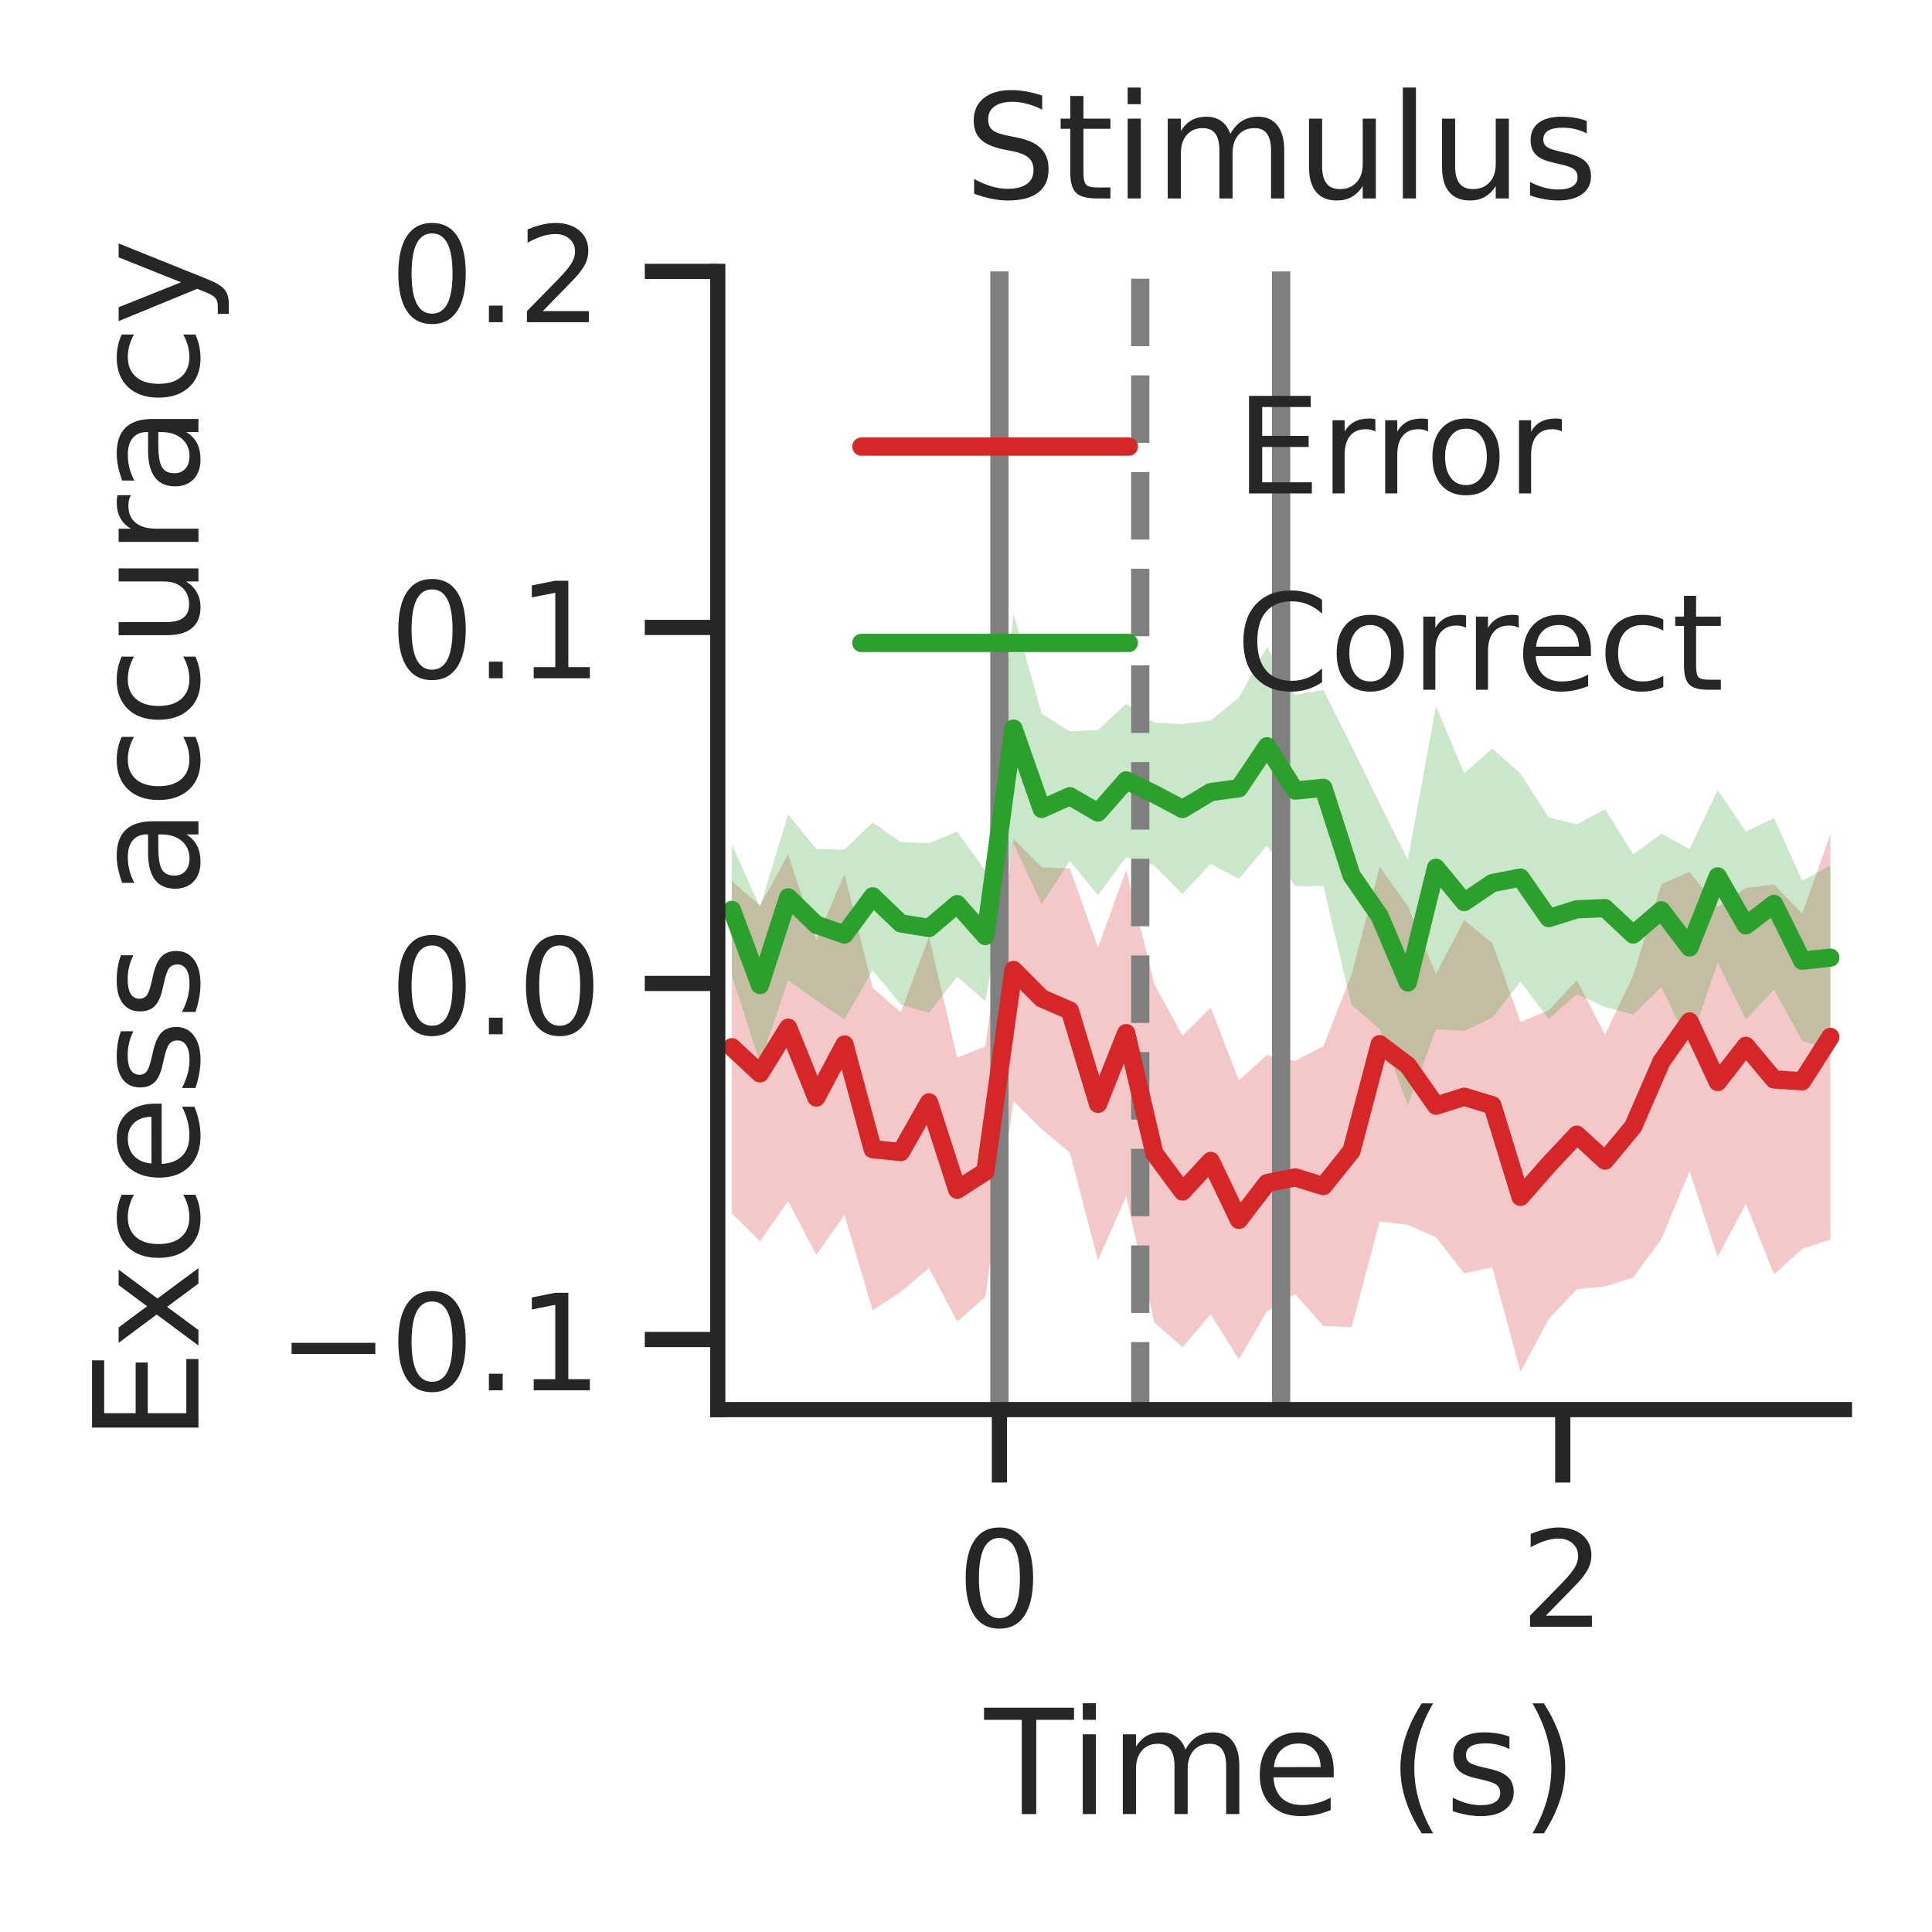
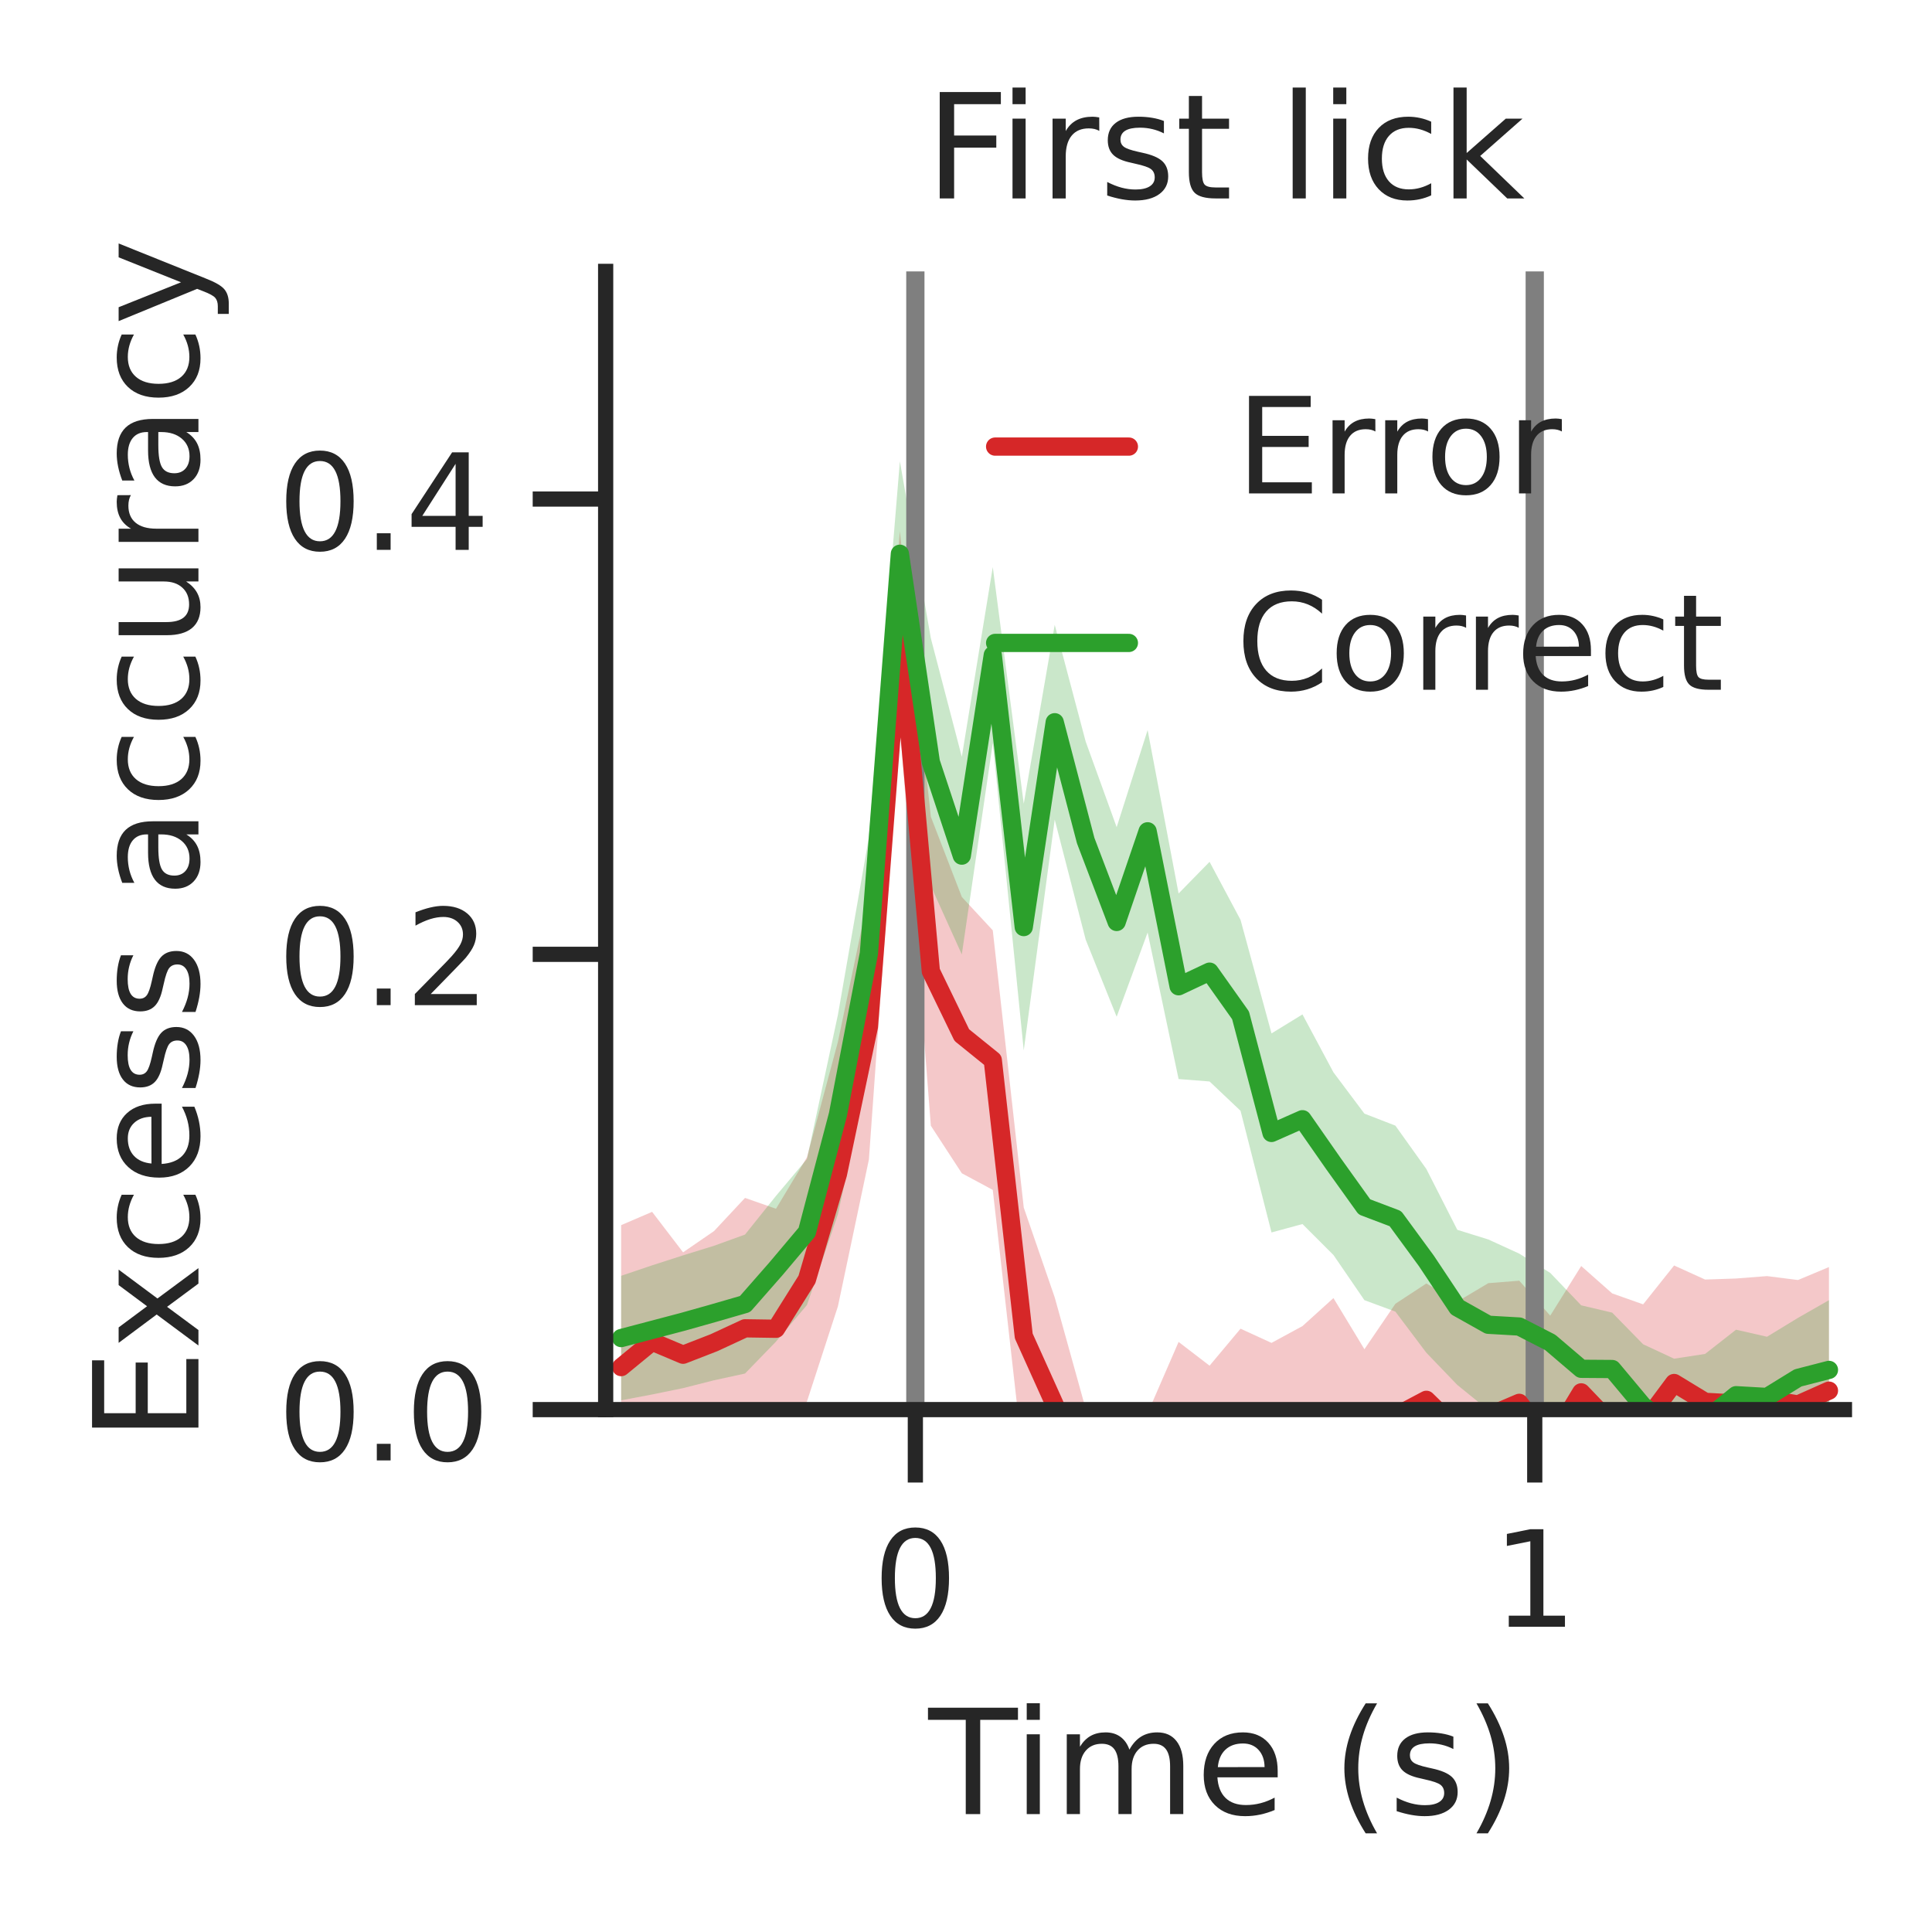
<svg xmlns="http://www.w3.org/2000/svg" xmlns:xlink="http://www.w3.org/1999/xlink" width="158.88pt" height="158.88pt" viewBox="0 0 158.88 158.88" version="1.1">
  <defs>
    <style type="text/css">*{stroke-linejoin: round; stroke-linecap: butt}</style>
  </defs>
  <g id="figure_1">
    <g id="patch_1">
      <path d="M 0 158.88  L 158.88 158.88  L 158.88 0  L 0 0  z " style="fill: #ffffff" />
    </g>
    <g id="axes_1">
      <g id="patch_2">
-         <path d="M 59.025 115.92  L 151.68 115.92  L 151.68 22.318  L 59.025 22.318  z " style="fill: #ffffff" />
+         <path d="M 49.807 115.92  L 151.68 115.92  L 151.68 22.318  L 49.807 22.318  z " style="fill: #ffffff" />
      </g>
      <g id="matplotlib.axis_1">
        <g id="xtick_1">
          <g id="line2d_1">
            <defs>
-               <path id="mbf36d25859" d="M 0 0  L 0 6  " style="stroke: #262626; stroke-width: 1.25" />
-             </defs>
-             <g>
-               <use xlink:href="#mbf36d25859" x="82.189" y="115.92" style="fill: #262626; stroke: #262626; stroke-width: 1.25" />
+               <path id="m03f73071b4" d="M 0 0  L 0 6  " style="stroke: #262626; stroke-width: 1.25" />
+             </defs>
+             <g>
+               <use xlink:href="#m03f73071b4" x="75.275" y="115.92" style="fill: #262626; stroke: #262626; stroke-width: 1.25" />
            </g>
          </g>
          <g id="text_1">
-             <g style="fill: #262626" transform="translate(78.68914 133.7781) scale(0.11 -0.11)">
+             <g style="fill: #262626" transform="translate(71.7759 133.7781) scale(0.11 -0.11)">
              <defs>
                <path id="DejaVuSans-30" d="M 2034 4250  Q 1547 4250 1301 3770  Q 1056 3291 1056 2328  Q 1056 1369 1301 889  Q 1547 409 2034 409  Q 2525 409 2770 889  Q 3016 1369 3016 2328  Q 3016 3291 2770 3770  Q 2525 4250 2034 4250  z M 2034 4750  Q 2819 4750 3233 4129  Q 3647 3509 3647 2328  Q 3647 1150 3233 529  Q 2819 -91 2034 -91  Q 1250 -91 836 529  Q 422 1150 422 2328  Q 422 3509 836 4129  Q 1250 4750 2034 4750  z " transform="scale(0.015625)" />
              </defs>
              <use xlink:href="#DejaVuSans-30" />
            </g>
          </g>
        </g>
        <g id="xtick_2">
          <g id="line2d_2">
            <g>
-               <use xlink:href="#mbf36d25859" x="128.516" y="115.92" style="fill: #262626; stroke: #262626; stroke-width: 1.25" />
+               <use xlink:href="#m03f73071b4" x="126.211" y="115.92" style="fill: #262626; stroke: #262626; stroke-width: 1.25" />
            </g>
          </g>
          <g id="text_2">
-             <g style="fill: #262626" transform="translate(125.0165 133.7781) scale(0.11 -0.11)">
-               <defs>
-                 <path id="DejaVuSans-32" d="M 1228 531  L 3431 531  L 3431 0  L 469 0  L 469 531  Q 828 903 1448 1529  Q 2069 2156 2228 2338  Q 2531 2678 2651 2914  Q 2772 3150 2772 3378  Q 2772 3750 2511 3984  Q 2250 4219 1831 4219  Q 1534 4219 1204 4116  Q 875 4013 500 3803  L 500 4441  Q 881 4594 1212 4672  Q 1544 4750 1819 4750  Q 2544 4750 2975 4387  Q 3406 4025 3406 3419  Q 3406 3131 3298 2873  Q 3191 2616 2906 2266  Q 2828 2175 2409 1742  Q 1991 1309 1228 531  z " transform="scale(0.015625)" />
-               </defs>
-               <use xlink:href="#DejaVuSans-32" />
+             <g style="fill: #262626" transform="translate(122.7121 133.7781) scale(0.11 -0.11)">
+               <defs>
+                 <path id="DejaVuSans-31" d="M 794 531  L 1825 531  L 1825 4091  L 703 3866  L 703 4441  L 1819 4666  L 2450 4666  L 2450 531  L 3481 531  L 3481 0  L 794 0  L 794 531  z " transform="scale(0.015625)" />
+               </defs>
+               <use xlink:href="#DejaVuSans-31" />
            </g>
          </g>
        </g>
        <g id="text_3">
-           <g style="fill: #262626" transform="translate(80.95749 149.1839) scale(0.12 -0.12)">
+           <g style="fill: #262626" transform="translate(76.34867 149.1839) scale(0.12 -0.12)">
            <defs>
              <path id="DejaVuSans-54" d="M -19 4666  L 3928 4666  L 3928 4134  L 2272 4134  L 2272 0  L 1638 0  L 1638 4134  L -19 4134  L -19 4666  z " transform="scale(0.015625)" />
              <path id="DejaVuSans-69" d="M 603 3500  L 1178 3500  L 1178 0  L 603 0  L 603 3500  z M 603 4863  L 1178 4863  L 1178 4134  L 603 4134  L 603 4863  z " transform="scale(0.015625)" />
              <path id="DejaVuSans-6d" d="M 3328 2828  Q 3544 3216 3844 3400  Q 4144 3584 4550 3584  Q 5097 3584 5394 3201  Q 5691 2819 5691 2113  L 5691 0  L 5113 0  L 5113 2094  Q 5113 2597 4934 2840  Q 4756 3084 4391 3084  Q 3944 3084 3684 2787  Q 3425 2491 3425 1978  L 3425 0  L 2847 0  L 2847 2094  Q 2847 2600 2669 2842  Q 2491 3084 2119 3084  Q 1678 3084 1418 2786  Q 1159 2488 1159 1978  L 1159 0  L 581 0  L 581 3500  L 1159 3500  L 1159 2956  Q 1356 3278 1631 3431  Q 1906 3584 2284 3584  Q 2666 3584 2933 3390  Q 3200 3197 3328 2828  z " transform="scale(0.015625)" />
              <path id="DejaVuSans-65" d="M 3597 1894  L 3597 1613  L 953 1613  Q 991 1019 1311 708  Q 1631 397 2203 397  Q 2534 397 2845 478  Q 3156 559 3463 722  L 3463 178  Q 3153 47 2828 -22  Q 2503 -91 2169 -91  Q 1331 -91 842 396  Q 353 884 353 1716  Q 353 2575 817 3079  Q 1281 3584 2069 3584  Q 2775 3584 3186 3129  Q 3597 2675 3597 1894  z M 3022 2063  Q 3016 2534 2758 2815  Q 2500 3097 2075 3097  Q 1594 3097 1305 2825  Q 1016 2553 972 2059  L 3022 2063  z " transform="scale(0.015625)" />
              <path id="DejaVuSans-20" transform="scale(0.015625)" />
              <path id="DejaVuSans-28" d="M 1984 4856  Q 1566 4138 1362 3434  Q 1159 2731 1159 2009  Q 1159 1288 1364 580  Q 1569 -128 1984 -844  L 1484 -844  Q 1016 -109 783 600  Q 550 1309 550 2009  Q 550 2706 781 3412  Q 1013 4119 1484 4856  L 1984 4856  z " transform="scale(0.015625)" />
              <path id="DejaVuSans-73" d="M 2834 3397  L 2834 2853  Q 2591 2978 2328 3040  Q 2066 3103 1784 3103  Q 1356 3103 1142 2972  Q 928 2841 928 2578  Q 928 2378 1081 2264  Q 1234 2150 1697 2047  L 1894 2003  Q 2506 1872 2764 1633  Q 3022 1394 3022 966  Q 3022 478 2636 193  Q 2250 -91 1575 -91  Q 1294 -91 989 -36  Q 684 19 347 128  L 347 722  Q 666 556 975 473  Q 1284 391 1588 391  Q 1994 391 2212 530  Q 2431 669 2431 922  Q 2431 1156 2273 1281  Q 2116 1406 1581 1522  L 1381 1569  Q 847 1681 609 1914  Q 372 2147 372 2553  Q 372 3047 722 3315  Q 1072 3584 1716 3584  Q 2034 3584 2315 3537  Q 2597 3491 2834 3397  z " transform="scale(0.015625)" />
              <path id="DejaVuSans-29" d="M 513 4856  L 1013 4856  Q 1481 4119 1714 3412  Q 1947 2706 1947 2009  Q 1947 1309 1714 600  Q 1481 -109 1013 -844  L 513 -844  Q 928 -128 1133 580  Q 1338 1288 1338 2009  Q 1338 2731 1133 3434  Q 928 4138 513 4856  z " transform="scale(0.015625)" />
            </defs>
            <use xlink:href="#DejaVuSans-54" />
            <use xlink:href="#DejaVuSans-69" transform="translate(57.95898 0)" />
            <use xlink:href="#DejaVuSans-6d" transform="translate(85.74219 0)" />
            <use xlink:href="#DejaVuSans-65" transform="translate(183.1543 0)" />
            <use xlink:href="#DejaVuSans-20" transform="translate(244.6777 0)" />
            <use xlink:href="#DejaVuSans-28" transform="translate(276.4648 0)" />
            <use xlink:href="#DejaVuSans-73" transform="translate(315.4785 0)" />
            <use xlink:href="#DejaVuSans-29" transform="translate(367.5781 0)" />
          </g>
        </g>
      </g>
      <g id="matplotlib.axis_2">
        <g id="ytick_1">
          <g id="line2d_3">
            <defs>
-               <path id="meed0dca182" d="M 0 0  L -6 0  " style="stroke: #262626; stroke-width: 1.25" />
-             </defs>
-             <g>
-               <use xlink:href="#meed0dca182" x="59.025" y="110.155" style="fill: #262626; stroke: #262626; stroke-width: 1.25" />
+               <path id="m1a1c6bd18b" d="M 0 0  L -6 0  " style="stroke: #262626; stroke-width: 1.25" />
+             </defs>
+             <g>
+               <use xlink:href="#m1a1c6bd18b" x="49.807" y="115.92" style="fill: #262626; stroke: #262626; stroke-width: 1.25" />
            </g>
          </g>
          <g id="text_4">
-             <g style="fill: #262626" transform="translate(22.81375 114.3339) scale(0.11 -0.11)">
-               <defs>
-                 <path id="DejaVuSans-2212" d="M 678 2272  L 4684 2272  L 4684 1741  L 678 1741  L 678 2272  z " transform="scale(0.015625)" />
+             <g style="fill: #262626" transform="translate(22.81375 120.099) scale(0.11 -0.11)">
+               <defs>
                <path id="DejaVuSans-2e" d="M 684 794  L 1344 794  L 1344 0  L 684 0  L 684 794  z " transform="scale(0.015625)" />
-                 <path id="DejaVuSans-31" d="M 794 531  L 1825 531  L 1825 4091  L 703 3866  L 703 4441  L 1819 4666  L 2450 4666  L 2450 531  L 3481 531  L 3481 0  L 794 0  L 794 531  z " transform="scale(0.015625)" />
-               </defs>
-               <use xlink:href="#DejaVuSans-2212" />
-               <use xlink:href="#DejaVuSans-30" transform="translate(83.78906 0)" />
-               <use xlink:href="#DejaVuSans-2e" transform="translate(147.4121 0)" />
-               <use xlink:href="#DejaVuSans-31" transform="translate(179.1992 0)" />
+               </defs>
+               <use xlink:href="#DejaVuSans-30" />
+               <use xlink:href="#DejaVuSans-2e" transform="translate(63.62305 0)" />
+               <use xlink:href="#DejaVuSans-30" transform="translate(95.41016 0)" />
            </g>
          </g>
        </g>
        <g id="ytick_2">
          <g id="line2d_4">
            <g>
-               <use xlink:href="#meed0dca182" x="59.025" y="80.876" style="fill: #262626; stroke: #262626; stroke-width: 1.25" />
+               <use xlink:href="#m1a1c6bd18b" x="49.807" y="78.479" style="fill: #262626; stroke: #262626; stroke-width: 1.25" />
            </g>
          </g>
          <g id="text_5">
-             <g style="fill: #262626" transform="translate(32.03141 85.05502) scale(0.11 -0.11)">
+             <g style="fill: #262626" transform="translate(22.81375 82.65829) scale(0.11 -0.11)">
+               <defs>
+                 <path id="DejaVuSans-32" d="M 1228 531  L 3431 531  L 3431 0  L 469 0  L 469 531  Q 828 903 1448 1529  Q 2069 2156 2228 2338  Q 2531 2678 2651 2914  Q 2772 3150 2772 3378  Q 2772 3750 2511 3984  Q 2250 4219 1831 4219  Q 1534 4219 1204 4116  Q 875 4013 500 3803  L 500 4441  Q 881 4594 1212 4672  Q 1544 4750 1819 4750  Q 2544 4750 2975 4387  Q 3406 4025 3406 3419  Q 3406 3131 3298 2873  Q 3191 2616 2906 2266  Q 2828 2175 2409 1742  Q 1991 1309 1228 531  z " transform="scale(0.015625)" />
+               </defs>
              <use xlink:href="#DejaVuSans-30" />
              <use xlink:href="#DejaVuSans-2e" transform="translate(63.62305 0)" />
-               <use xlink:href="#DejaVuSans-30" transform="translate(95.41016 0)" />
+               <use xlink:href="#DejaVuSans-32" transform="translate(95.41016 0)" />
            </g>
          </g>
        </g>
        <g id="ytick_3">
          <g id="line2d_5">
            <g>
-               <use xlink:href="#meed0dca182" x="59.025" y="51.597" style="fill: #262626; stroke: #262626; stroke-width: 1.25" />
+               <use xlink:href="#m1a1c6bd18b" x="49.807" y="41.038" style="fill: #262626; stroke: #262626; stroke-width: 1.25" />
            </g>
          </g>
          <g id="text_6">
-             <g style="fill: #262626" transform="translate(32.03141 55.77614) scale(0.11 -0.11)">
+             <g style="fill: #262626" transform="translate(22.81375 45.21761) scale(0.11 -0.11)">
+               <defs>
+                 <path id="DejaVuSans-34" d="M 2419 4116  L 825 1625  L 2419 1625  L 2419 4116  z M 2253 4666  L 3047 4666  L 3047 1625  L 3713 1625  L 3713 1100  L 3047 1100  L 3047 0  L 2419 0  L 2419 1100  L 313 1100  L 313 1709  L 2253 4666  z " transform="scale(0.015625)" />
+               </defs>
              <use xlink:href="#DejaVuSans-30" />
              <use xlink:href="#DejaVuSans-2e" transform="translate(63.62305 0)" />
-               <use xlink:href="#DejaVuSans-31" transform="translate(95.41016 0)" />
-             </g>
-           </g>
-         </g>
-         <g id="ytick_4">
-           <g id="line2d_6">
-             <g>
-               <use xlink:href="#meed0dca182" x="59.025" y="22.318" style="fill: #262626; stroke: #262626; stroke-width: 1.25" />
-             </g>
-           </g>
-           <g id="text_7">
-             <g style="fill: #262626" transform="translate(32.03141 26.49727) scale(0.11 -0.11)">
-               <use xlink:href="#DejaVuSans-30" />
-               <use xlink:href="#DejaVuSans-2e" transform="translate(63.62305 0)" />
-               <use xlink:href="#DejaVuSans-32" transform="translate(95.41016 0)" />
-             </g>
-           </g>
-         </g>
-         <g id="text_8">
+               <use xlink:href="#DejaVuSans-34" transform="translate(95.41016 0)" />
+             </g>
+           </g>
+         </g>
+         <g id="text_7">
          <g style="fill: #262626" transform="translate(16.31812 118.5768) rotate(-90) scale(0.12 -0.12)">
            <defs>
              <path id="DejaVuSans-45" d="M 628 4666  L 3578 4666  L 3578 4134  L 1259 4134  L 1259 2753  L 3481 2753  L 3481 2222  L 1259 2222  L 1259 531  L 3634 531  L 3634 0  L 628 0  L 628 4666  z " transform="scale(0.015625)" />
              <path id="DejaVuSans-78" d="M 3513 3500  L 2247 1797  L 3578 0  L 2900 0  L 1881 1375  L 863 0  L 184 0  L 1544 1831  L 300 3500  L 978 3500  L 1906 2253  L 2834 3500  L 3513 3500  z " transform="scale(0.015625)" />
              <path id="DejaVuSans-63" d="M 3122 3366  L 3122 2828  Q 2878 2963 2633 3030  Q 2388 3097 2138 3097  Q 1578 3097 1268 2742  Q 959 2388 959 1747  Q 959 1106 1268 751  Q 1578 397 2138 397  Q 2388 397 2633 464  Q 2878 531 3122 666  L 3122 134  Q 2881 22 2623 -34  Q 2366 -91 2075 -91  Q 1284 -91 818 406  Q 353 903 353 1747  Q 353 2603 823 3093  Q 1294 3584 2113 3584  Q 2378 3584 2631 3529  Q 2884 3475 3122 3366  z " transform="scale(0.015625)" />
              <path id="DejaVuSans-61" d="M 2194 1759  Q 1497 1759 1228 1600  Q 959 1441 959 1056  Q 959 750 1161 570  Q 1363 391 1709 391  Q 2188 391 2477 730  Q 2766 1069 2766 1631  L 2766 1759  L 2194 1759  z M 3341 1997  L 3341 0  L 2766 0  L 2766 531  Q 2569 213 2275 61  Q 1981 -91 1556 -91  Q 1019 -91 701 211  Q 384 513 384 1019  Q 384 1609 779 1909  Q 1175 2209 1959 2209  L 2766 2209  L 2766 2266  Q 2766 2663 2505 2880  Q 2244 3097 1772 3097  Q 1472 3097 1187 3025  Q 903 2953 641 2809  L 641 3341  Q 956 3463 1253 3523  Q 1550 3584 1831 3584  Q 2591 3584 2966 3190  Q 3341 2797 3341 1997  z " transform="scale(0.015625)" />
              <path id="DejaVuSans-75" d="M 544 1381  L 544 3500  L 1119 3500  L 1119 1403  Q 1119 906 1312 657  Q 1506 409 1894 409  Q 2359 409 2629 706  Q 2900 1003 2900 1516  L 2900 3500  L 3475 3500  L 3475 0  L 2900 0  L 2900 538  Q 2691 219 2414 64  Q 2138 -91 1772 -91  Q 1169 -91 856 284  Q 544 659 544 1381  z M 1991 3584  L 1991 3584  z " transform="scale(0.015625)" />
              <path id="DejaVuSans-72" d="M 2631 2963  Q 2534 3019 2420 3045  Q 2306 3072 2169 3072  Q 1681 3072 1420 2755  Q 1159 2438 1159 1844  L 1159 0  L 581 0  L 581 3500  L 1159 3500  L 1159 2956  Q 1341 3275 1631 3429  Q 1922 3584 2338 3584  Q 2397 3584 2469 3576  Q 2541 3569 2628 3553  L 2631 2963  z " transform="scale(0.015625)" />
              <path id="DejaVuSans-79" d="M 2059 -325  Q 1816 -950 1584 -1140  Q 1353 -1331 966 -1331  L 506 -1331  L 506 -850  L 844 -850  Q 1081 -850 1212 -737  Q 1344 -625 1503 -206  L 1606 56  L 191 3500  L 800 3500  L 1894 763  L 2988 3500  L 3597 3500  L 2059 -325  z " transform="scale(0.015625)" />
            </defs>
            <use xlink:href="#DejaVuSans-45" />
            <use xlink:href="#DejaVuSans-78" transform="translate(63.18359 0)" />
            <use xlink:href="#DejaVuSans-63" transform="translate(120.6133 0)" />
            <use xlink:href="#DejaVuSans-65" transform="translate(175.5938 0)" />
            <use xlink:href="#DejaVuSans-73" transform="translate(237.1172 0)" />
            <use xlink:href="#DejaVuSans-73" transform="translate(289.2168 0)" />
            <use xlink:href="#DejaVuSans-20" transform="translate(341.3164 0)" />
            <use xlink:href="#DejaVuSans-61" transform="translate(373.1035 0)" />
            <use xlink:href="#DejaVuSans-63" transform="translate(434.3828 0)" />
            <use xlink:href="#DejaVuSans-63" transform="translate(489.3633 0)" />
            <use xlink:href="#DejaVuSans-75" transform="translate(544.3438 0)" />
            <use xlink:href="#DejaVuSans-72" transform="translate(607.7227 0)" />
            <use xlink:href="#DejaVuSans-61" transform="translate(648.8359 0)" />
            <use xlink:href="#DejaVuSans-63" transform="translate(710.1152 0)" />
            <use xlink:href="#DejaVuSans-79" transform="translate(765.0957 0)" />
          </g>
        </g>
      </g>
      <g id="FillBetweenPolyCollection_1">
-         <path d="M 60.183 72.456  L 60.183 99.783  L 62.499 102.076  L 64.816 98.77  L 67.132 103.199  L 69.448 99.909  L 71.765 107.759  L 74.081 106.231  L 76.398 104.273  L 78.714 108.685  L 81.03 106.651  L 83.347 90.537  L 85.663 92.856  L 87.979 94.781  L 90.296 103.643  L 92.612 98.363  L 94.929 108.754  L 97.245 110.789  L 99.561 108.08  L 101.878 111.782  L 104.194 107.836  L 106.51 106.415  L 108.827 109.036  L 111.143 109.148  L 113.459 100.443  L 115.776 100.731  L 118.092 101.746  L 120.409 104.719  L 122.725 104.226  L 125.041 112.803  L 127.358 108.474  L 129.674 106.015  L 131.99 105.784  L 134.307 105.057  L 136.623 101.905  L 138.94 96.303  L 141.256 103.359  L 143.572 98.991  L 145.889 104.798  L 148.205 102.699  L 150.521 101.929  L 150.521 68.621  L 150.521 68.621  L 148.205 75.138  L 145.889 72.741  L 143.572 73.021  L 141.256 74.6  L 138.94 71.703  L 136.623 72.705  L 134.307 80.236  L 131.99 85.092  L 129.674 80.607  L 127.358 83.088  L 125.041 84.044  L 122.725 77.56  L 120.409 75.665  L 118.092 80.107  L 115.776 74.507  L 113.459 71.295  L 111.143 80.153  L 108.827 86.045  L 106.51 87.234  L 104.194 86.752  L 101.878 88.846  L 99.561 82.864  L 97.245 85.173  L 94.929 80.927  L 92.612 71.558  L 90.296 77.904  L 87.979 71.424  L 85.663 71.335  L 83.347 69.002  L 81.03 86.046  L 78.714 86.984  L 76.398 77.031  L 74.081 83.25  L 71.765 81.239  L 69.448 71.874  L 67.132 77.312  L 64.816 70.263  L 62.499 74.461  L 60.183 72.456  z " clip-path="url(#p294f954f0b)" style="fill: #d62728; fill-opacity: 0.25" />
+         <path d="M 51.081 100.75  L 51.081 124.098  L 53.627 121.008  L 56.174 119.828  L 58.721 119.597  L 61.268 119.959  L 63.815 119.143  L 66.361 115.252  L 68.908 107.424  L 71.455 95.353  L 74.002 59.688  L 76.549 92.576  L 79.095 96.484  L 81.642 97.852  L 84.189 120.429  L 86.736 124.335  L 89.283 135.214  L 91.83 136.972  L 94.376 132.638  L 96.923 126.771  L 99.47 129.346  L 102.017 125.878  L 104.564 129.824  L 107.11 129.566  L 109.657 126.134  L 112.204 129.205  L 114.751 125.71  L 117.298 124.681  L 119.844 128.157  L 122.391 127.387  L 124.938 125.408  L 127.485 129.251  L 130.032 124.893  L 132.578 127.949  L 135.125 127.041  L 137.672 123.397  L 140.219 125.339  L 142.766 125.701  L 145.312 125.216  L 147.859 125.729  L 150.406 124.526  L 150.406 104.198  L 150.406 104.198  L 147.859 105.264  L 145.312 104.941  L 142.766 105.139  L 140.219 105.224  L 137.672 104.068  L 135.125 107.264  L 132.578 106.364  L 130.032 104.113  L 127.485 108.194  L 124.938 105.32  L 122.391 105.523  L 119.844 107.042  L 117.298 105.548  L 114.751 107.218  L 112.204 110.955  L 109.657 106.749  L 107.11 109.053  L 104.564 110.434  L 102.017 109.267  L 99.47 112.308  L 96.923 110.355  L 94.376 116.216  L 91.83 121.777  L 89.283 115.862  L 86.736 106.693  L 84.189 99.306  L 81.642 76.507  L 79.095 73.76  L 76.549 67.168  L 74.002 43.681  L 71.455 73.511  L 68.908 85.671  L 66.361 95.17  L 63.815 99.403  L 61.268 98.511  L 58.721 101.237  L 56.174 102.987  L 53.627 99.658  L 51.081 100.75  z " clip-path="url(#pf25baf7ae2)" style="fill: #d62728; fill-opacity: 0.25" />
      </g>
      <g id="FillBetweenPolyCollection_2">
-         <path d="M 60.183 69.455  L 60.183 80.2  L 62.499 87.425  L 64.816 80.605  L 67.132 82.271  L 69.448 83.849  L 71.765 79.789  L 74.081 82.614  L 76.398 83.283  L 78.714 80.309  L 81.03 82.334  L 83.347 69.368  L 85.663 74.353  L 87.979 70.802  L 90.296 73.609  L 92.612 70.477  L 94.929 71.175  L 97.245 73.514  L 99.561 71.033  L 101.878 72.273  L 104.194 69.528  L 106.51 72.878  L 108.827 72.846  L 111.143 82.638  L 113.459 84.614  L 115.776 90.889  L 118.092 84.636  L 120.409 84.778  L 122.725 83.681  L 125.041 80.722  L 127.358 83.786  L 129.674 81.758  L 131.99 82.812  L 134.307 83.439  L 136.623 81.158  L 138.94 86  L 141.256 79.157  L 143.572 83.826  L 145.889 81.387  L 148.205 85.593  L 150.521 86.313  L 150.521 71.192  L 150.521 71.192  L 148.205 72.417  L 145.889 67.284  L 143.572 68.372  L 141.256 64.985  L 138.94 69.828  L 136.623 68.565  L 134.307 70.263  L 131.99 66.549  L 129.674 67.796  L 127.358 67.221  L 125.041 63.616  L 122.725 61.56  L 120.409 63.577  L 118.092 58.089  L 115.776 70.692  L 113.459 66.073  L 111.143 61.339  L 108.827 56.736  L 106.51 57.15  L 104.194 53.209  L 101.878 57.373  L 99.561 59.249  L 97.245 59.548  L 94.929 59.424  L 92.612 57.872  L 90.296 60.029  L 87.979 60.152  L 85.663 58.687  L 83.347 50.47  L 81.03 71.613  L 78.714 68.395  L 76.398 69.337  L 74.081 69.258  L 71.765 67.638  L 69.448 69.86  L 67.132 69.819  L 64.816 66.982  L 62.499 74.59  L 60.183 69.455  z " clip-path="url(#p294f954f0b)" style="fill: #2ca02c; fill-opacity: 0.25" />
+         <path d="M 51.081 104.917  L 51.081 115.158  L 53.627 114.675  L 56.174 114.153  L 58.721 113.508  L 61.268 112.953  L 63.815 110.327  L 66.361 107.318  L 68.908 99.86  L 71.455 87.976  L 74.002 53.143  L 76.549 72.854  L 79.095 78.487  L 81.642 61.108  L 84.189 86.38  L 86.736 67.402  L 89.283 77.272  L 91.83 83.612  L 94.376 76.686  L 96.923 88.736  L 99.47 88.936  L 102.017 91.346  L 104.564 101.352  L 107.11 100.661  L 109.657 103.204  L 112.204 106.92  L 114.751 107.862  L 117.298 111.244  L 119.844 113.892  L 122.391 115.958  L 124.938 115.082  L 127.485 116.111  L 130.032 117.784  L 132.578 117.221  L 135.125 120.71  L 137.672 123.154  L 140.219 122.247  L 142.766 120.123  L 145.312 119.832  L 147.859 118.249  L 150.406 118.388  L 150.406 106.922  L 150.406 106.922  L 147.859 108.377  L 145.312 109.929  L 142.766 109.349  L 140.219 111.342  L 137.672 111.733  L 135.125 110.549  L 132.578 107.945  L 130.032 107.346  L 127.485 104.677  L 124.938 103.094  L 122.391 101.928  L 119.844 101.136  L 117.298 96.134  L 114.751 92.568  L 112.204 91.581  L 109.657 88.184  L 107.11 83.422  L 104.564 84.983  L 102.017 75.647  L 99.47 70.874  L 96.923 73.476  L 94.376 60.04  L 91.83 68.024  L 89.283 60.987  L 86.736 51.383  L 84.189 66.096  L 81.642 46.631  L 79.095 62.238  L 76.549 52.485  L 74.002 37.935  L 71.455 68.841  L 68.908 83.448  L 66.361 95.313  L 63.815 98.344  L 61.268 101.526  L 58.721 102.447  L 56.174 103.236  L 53.627 104.057  L 51.081 104.917  z " clip-path="url(#pf25baf7ae2)" style="fill: #2ca02c; fill-opacity: 0.25" />
+       </g>
+       <g id="line2d_6">
+         <path d="M 75.275 115.92  L 75.275 22.318  " clip-path="url(#pf25baf7ae2)" style="fill: none; stroke: #7f7f7f; stroke-width: 1.5; stroke-linecap: round" />
      </g>
      <g id="line2d_7">
-         <path d="M 82.189 115.92  L 82.189 22.318  " clip-path="url(#p294f954f0b)" style="fill: none; stroke: #7f7f7f; stroke-width: 1.5; stroke-linecap: round" />
+         <path d="M 126.211 115.92  L 126.211 22.318  " clip-path="url(#pf25baf7ae2)" style="fill: none; stroke: #7f7f7f; stroke-width: 1.5; stroke-linecap: round" />
      </g>
      <g id="line2d_8">
-         <path d="M 93.77 115.92  L 93.77 22.318  " clip-path="url(#p294f954f0b)" style="fill: none; stroke-dasharray: 5.55,2.4; stroke-dashoffset: 0; stroke: #7f7f7f; stroke-width: 1.5" />
+         <path d="M 51.081 112.424  L 53.627 110.333  L 56.174 111.407  L 58.721 110.417  L 61.268 109.235  L 63.815 109.273  L 66.361 105.211  L 68.908 96.548  L 71.455 84.432  L 74.002 51.685  L 76.549 79.872  L 79.095 85.122  L 81.642 87.18  L 84.189 109.867  L 86.736 115.514  L 89.283 125.538  L 91.83 129.374  L 94.376 124.427  L 96.923 118.563  L 99.47 120.827  L 102.017 117.572  L 104.564 120.129  L 107.11 119.31  L 109.657 116.441  L 112.204 120.08  L 114.751 116.464  L 117.298 115.115  L 119.844 117.599  L 122.391 116.455  L 124.938 115.364  L 127.485 118.722  L 130.032 114.503  L 132.578 117.157  L 135.125 117.153  L 137.672 113.733  L 140.219 115.282  L 142.766 115.42  L 145.312 115.078  L 147.859 115.497  L 150.406 114.362  " clip-path="url(#pf25baf7ae2)" style="fill: none; stroke: #d62728; stroke-width: 1.5; stroke-linecap: round" />
      </g>
      <g id="line2d_9">
-         <path d="M 105.352 115.92  L 105.352 22.318  " clip-path="url(#p294f954f0b)" style="fill: none; stroke: #7f7f7f; stroke-width: 1.5; stroke-linecap: round" />
-       </g>
-       <g id="line2d_10">
-         <path d="M 60.183 86.119  L 62.499 88.269  L 64.816 84.517  L 67.132 90.255  L 69.448 85.891  L 71.765 94.499  L 74.081 94.741  L 76.398 90.652  L 78.714 97.834  L 81.03 96.348  L 83.347 79.77  L 85.663 82.095  L 87.979 83.103  L 90.296 90.774  L 92.612 84.961  L 94.929 94.841  L 97.245 97.981  L 99.561 95.472  L 101.878 100.314  L 104.194 97.294  L 106.51 96.824  L 108.827 97.54  L 111.143 94.65  L 113.459 85.869  L 115.776 87.619  L 118.092 90.927  L 120.409 90.192  L 122.725 90.893  L 125.041 98.423  L 127.358 95.781  L 129.674 93.311  L 131.99 95.438  L 134.307 92.647  L 136.623 87.305  L 138.94 84.003  L 141.256 88.979  L 143.572 86.006  L 145.889 88.769  L 148.205 88.919  L 150.521 85.275  " clip-path="url(#p294f954f0b)" style="fill: none; stroke: #d62728; stroke-width: 1.5; stroke-linecap: round" />
-       </g>
-       <g id="line2d_11">
-         <path d="M 60.183 74.827  L 62.499 81.008  L 64.816 73.794  L 67.132 76.045  L 69.448 76.854  L 71.765 73.713  L 74.081 75.936  L 76.398 76.31  L 78.714 74.352  L 81.03 76.974  L 83.347 59.919  L 85.663 66.52  L 87.979 65.477  L 90.296 66.819  L 92.612 64.175  L 94.929 65.3  L 97.245 66.531  L 99.561 65.141  L 101.878 64.823  L 104.194 61.369  L 106.51 65.014  L 108.827 64.791  L 111.143 71.988  L 113.459 75.344  L 115.776 80.791  L 118.092 71.362  L 120.409 74.178  L 122.725 72.62  L 125.041 72.169  L 127.358 75.503  L 129.674 74.777  L 131.99 74.681  L 134.307 76.851  L 136.623 74.862  L 138.94 77.914  L 141.256 72.071  L 143.572 76.099  L 145.889 74.335  L 148.205 79.005  L 150.521 78.753  " clip-path="url(#p294f954f0b)" style="fill: none; stroke: #2ca02c; stroke-width: 1.5; stroke-linecap: round" />
+         <path d="M 51.081 110.038  L 53.627 109.366  L 56.174 108.695  L 58.721 107.977  L 61.268 107.24  L 63.815 104.336  L 66.361 101.315  L 68.908 91.654  L 71.455 78.409  L 74.002 45.539  L 76.549 62.67  L 79.095 70.363  L 81.642 53.87  L 84.189 76.238  L 86.736 59.393  L 89.283 69.13  L 91.83 75.818  L 94.376 68.363  L 96.923 81.106  L 99.47 79.905  L 102.017 83.496  L 104.564 93.168  L 107.11 92.041  L 109.657 95.694  L 112.204 99.25  L 114.751 100.215  L 117.298 103.689  L 119.844 107.514  L 122.391 108.943  L 124.938 109.088  L 127.485 110.394  L 130.032 112.565  L 132.578 112.583  L 135.125 115.629  L 137.672 117.444  L 140.219 116.794  L 142.766 114.736  L 145.312 114.881  L 147.859 113.313  L 150.406 112.655  " clip-path="url(#pf25baf7ae2)" style="fill: none; stroke: #2ca02c; stroke-width: 1.5; stroke-linecap: round" />
      </g>
      <g id="patch_3">
-         <path d="M 59.025 115.92  L 59.025 22.318  " style="fill: none; stroke: #262626; stroke-width: 1.25; stroke-linejoin: miter; stroke-linecap: square" />
+         <path d="M 49.807 115.92  L 49.807 22.318  " style="fill: none; stroke: #262626; stroke-width: 1.25; stroke-linejoin: miter; stroke-linecap: square" />
      </g>
      <g id="patch_4">
-         <path d="M 59.025 115.92  L 151.68 115.92  " style="fill: none; stroke: #262626; stroke-width: 1.25; stroke-linejoin: miter; stroke-linecap: square" />
-       </g>
-       <g id="text_9">
-         <g style="fill: #262626" transform="translate(79.28218 16.31812) scale(0.12 -0.12)">
+         <path d="M 49.807 115.92  L 151.68 115.92  " style="fill: none; stroke: #262626; stroke-width: 1.25; stroke-linejoin: miter; stroke-linecap: square" />
+       </g>
+       <g id="text_8">
+         <g style="fill: #262626" transform="translate(76.1021 16.31812) scale(0.12 -0.12)">
          <defs>
-             <path id="DejaVuSans-53" d="M 3425 4513  L 3425 3897  Q 3066 4069 2747 4153  Q 2428 4238 2131 4238  Q 1616 4238 1336 4038  Q 1056 3838 1056 3469  Q 1056 3159 1242 3001  Q 1428 2844 1947 2747  L 2328 2669  Q 3034 2534 3370 2195  Q 3706 1856 3706 1288  Q 3706 609 3251 259  Q 2797 -91 1919 -91  Q 1588 -91 1214 -16  Q 841 59 441 206  L 441 856  Q 825 641 1194 531  Q 1563 422 1919 422  Q 2459 422 2753 634  Q 3047 847 3047 1241  Q 3047 1584 2836 1778  Q 2625 1972 2144 2069  L 1759 2144  Q 1053 2284 737 2584  Q 422 2884 422 3419  Q 422 4038 858 4394  Q 1294 4750 2059 4750  Q 2388 4750 2728 4690  Q 3069 4631 3425 4513  z " transform="scale(0.015625)" />
+             <path id="DejaVuSans-46" d="M 628 4666  L 3309 4666  L 3309 4134  L 1259 4134  L 1259 2759  L 3109 2759  L 3109 2228  L 1259 2228  L 1259 0  L 628 0  L 628 4666  z " transform="scale(0.015625)" />
            <path id="DejaVuSans-74" d="M 1172 4494  L 1172 3500  L 2356 3500  L 2356 3053  L 1172 3053  L 1172 1153  Q 1172 725 1289 603  Q 1406 481 1766 481  L 2356 481  L 2356 0  L 1766 0  Q 1100 0 847 248  Q 594 497 594 1153  L 594 3053  L 172 3053  L 172 3500  L 594 3500  L 594 4494  L 1172 4494  z " transform="scale(0.015625)" />
            <path id="DejaVuSans-6c" d="M 603 4863  L 1178 4863  L 1178 0  L 603 0  L 603 4863  z " transform="scale(0.015625)" />
+             <path id="DejaVuSans-6b" d="M 581 4863  L 1159 4863  L 1159 1991  L 2875 3500  L 3609 3500  L 1753 1863  L 3688 0  L 2938 0  L 1159 1709  L 1159 0  L 581 0  L 581 4863  z " transform="scale(0.015625)" />
          </defs>
-           <use xlink:href="#DejaVuSans-53" />
-           <use xlink:href="#DejaVuSans-74" transform="translate(63.47656 0)" />
-           <use xlink:href="#DejaVuSans-69" transform="translate(102.6855 0)" />
-           <use xlink:href="#DejaVuSans-6d" transform="translate(130.4688 0)" />
-           <use xlink:href="#DejaVuSans-75" transform="translate(227.8809 0)" />
-           <use xlink:href="#DejaVuSans-6c" transform="translate(291.2598 0)" />
-           <use xlink:href="#DejaVuSans-75" transform="translate(319.043 0)" />
-           <use xlink:href="#DejaVuSans-73" transform="translate(382.4219 0)" />
+           <use xlink:href="#DejaVuSans-46" />
+           <use xlink:href="#DejaVuSans-69" transform="translate(50.26953 0)" />
+           <use xlink:href="#DejaVuSans-72" transform="translate(78.05273 0)" />
+           <use xlink:href="#DejaVuSans-73" transform="translate(119.166 0)" />
+           <use xlink:href="#DejaVuSans-74" transform="translate(171.2656 0)" />
+           <use xlink:href="#DejaVuSans-20" transform="translate(210.4746 0)" />
+           <use xlink:href="#DejaVuSans-6c" transform="translate(242.2617 0)" />
+           <use xlink:href="#DejaVuSans-69" transform="translate(270.0449 0)" />
+           <use xlink:href="#DejaVuSans-63" transform="translate(297.8281 0)" />
+           <use xlink:href="#DejaVuSans-6b" transform="translate(352.8086 0)" />
        </g>
      </g>
      <g id="legend_1">
-         <g id="line2d_12">
-           <path d="M 70.835 36.726  L 81.835 36.726  L 92.835 36.726  " style="fill: none; stroke: #d62728; stroke-width: 1.5; stroke-linecap: round" />
-         </g>
-         <g id="text_10">
+         <g id="line2d_10">
+           <path d="M 81.835 36.726  L 87.335 36.726  L 92.835 36.726  " style="fill: none; stroke: #d62728; stroke-width: 1.5; stroke-linecap: round" />
+         </g>
+         <g id="text_9">
          <g style="fill: #262626" transform="translate(101.6347 40.57641) scale(0.11 -0.11)">
            <defs>
              <path id="DejaVuSans-6f" d="M 1959 3097  Q 1497 3097 1228 2736  Q 959 2375 959 1747  Q 959 1119 1226 758  Q 1494 397 1959 397  Q 2419 397 2687 759  Q 2956 1122 2956 1747  Q 2956 2369 2687 2733  Q 2419 3097 1959 3097  z M 1959 3584  Q 2709 3584 3137 3096  Q 3566 2609 3566 1747  Q 3566 888 3137 398  Q 2709 -91 1959 -91  Q 1206 -91 779 398  Q 353 888 353 1747  Q 353 2609 779 3096  Q 1206 3584 1959 3584  z " transform="scale(0.015625)" />
            </defs>
            <use xlink:href="#DejaVuSans-45" />
            <use xlink:href="#DejaVuSans-72" transform="translate(63.18359 0)" />
            <use xlink:href="#DejaVuSans-72" transform="translate(102.5469 0)" />
            <use xlink:href="#DejaVuSans-6f" transform="translate(141.4102 0)" />
            <use xlink:href="#DejaVuSans-72" transform="translate(202.5918 0)" />
          </g>
        </g>
-         <g id="line2d_13">
-           <path d="M 70.835 52.872  L 81.835 52.872  L 92.835 52.872  " style="fill: none; stroke: #2ca02c; stroke-width: 1.5; stroke-linecap: round" />
-         </g>
-         <g id="text_11">
+         <g id="line2d_11">
+           <path d="M 81.835 52.872  L 87.335 52.872  L 92.835 52.872  " style="fill: none; stroke: #2ca02c; stroke-width: 1.5; stroke-linecap: round" />
+         </g>
+         <g id="text_10">
          <g style="fill: #262626" transform="translate(101.6347 56.72234) scale(0.11 -0.11)">
            <defs>
              <path id="DejaVuSans-43" d="M 4122 4306  L 4122 3641  Q 3803 3938 3442 4084  Q 3081 4231 2675 4231  Q 1875 4231 1450 3742  Q 1025 3253 1025 2328  Q 1025 1406 1450 917  Q 1875 428 2675 428  Q 3081 428 3442 575  Q 3803 722 4122 1019  L 4122 359  Q 3791 134 3420 21  Q 3050 -91 2638 -91  Q 1578 -91 968 557  Q 359 1206 359 2328  Q 359 3453 968 4101  Q 1578 4750 2638 4750  Q 3056 4750 3426 4639  Q 3797 4528 4122 4306  z " transform="scale(0.015625)" />
            </defs>
            <use xlink:href="#DejaVuSans-43" />
            <use xlink:href="#DejaVuSans-6f" transform="translate(69.82422 0)" />
            <use xlink:href="#DejaVuSans-72" transform="translate(131.0059 0)" />
            <use xlink:href="#DejaVuSans-72" transform="translate(170.3691 0)" />
            <use xlink:href="#DejaVuSans-65" transform="translate(209.2324 0)" />
            <use xlink:href="#DejaVuSans-63" transform="translate(270.7559 0)" />
            <use xlink:href="#DejaVuSans-74" transform="translate(325.7363 0)" />
          </g>
        </g>
      </g>
    </g>
  </g>
  <defs>
-     <clipPath id="p294f954f0b">
-       <rect x="59.025" y="22.318" width="92.655" height="93.602" />
+     <clipPath id="pf25baf7ae2">
+       <rect x="49.807" y="22.318" width="101.872" height="93.602" />
    </clipPath>
  </defs>
</svg>
